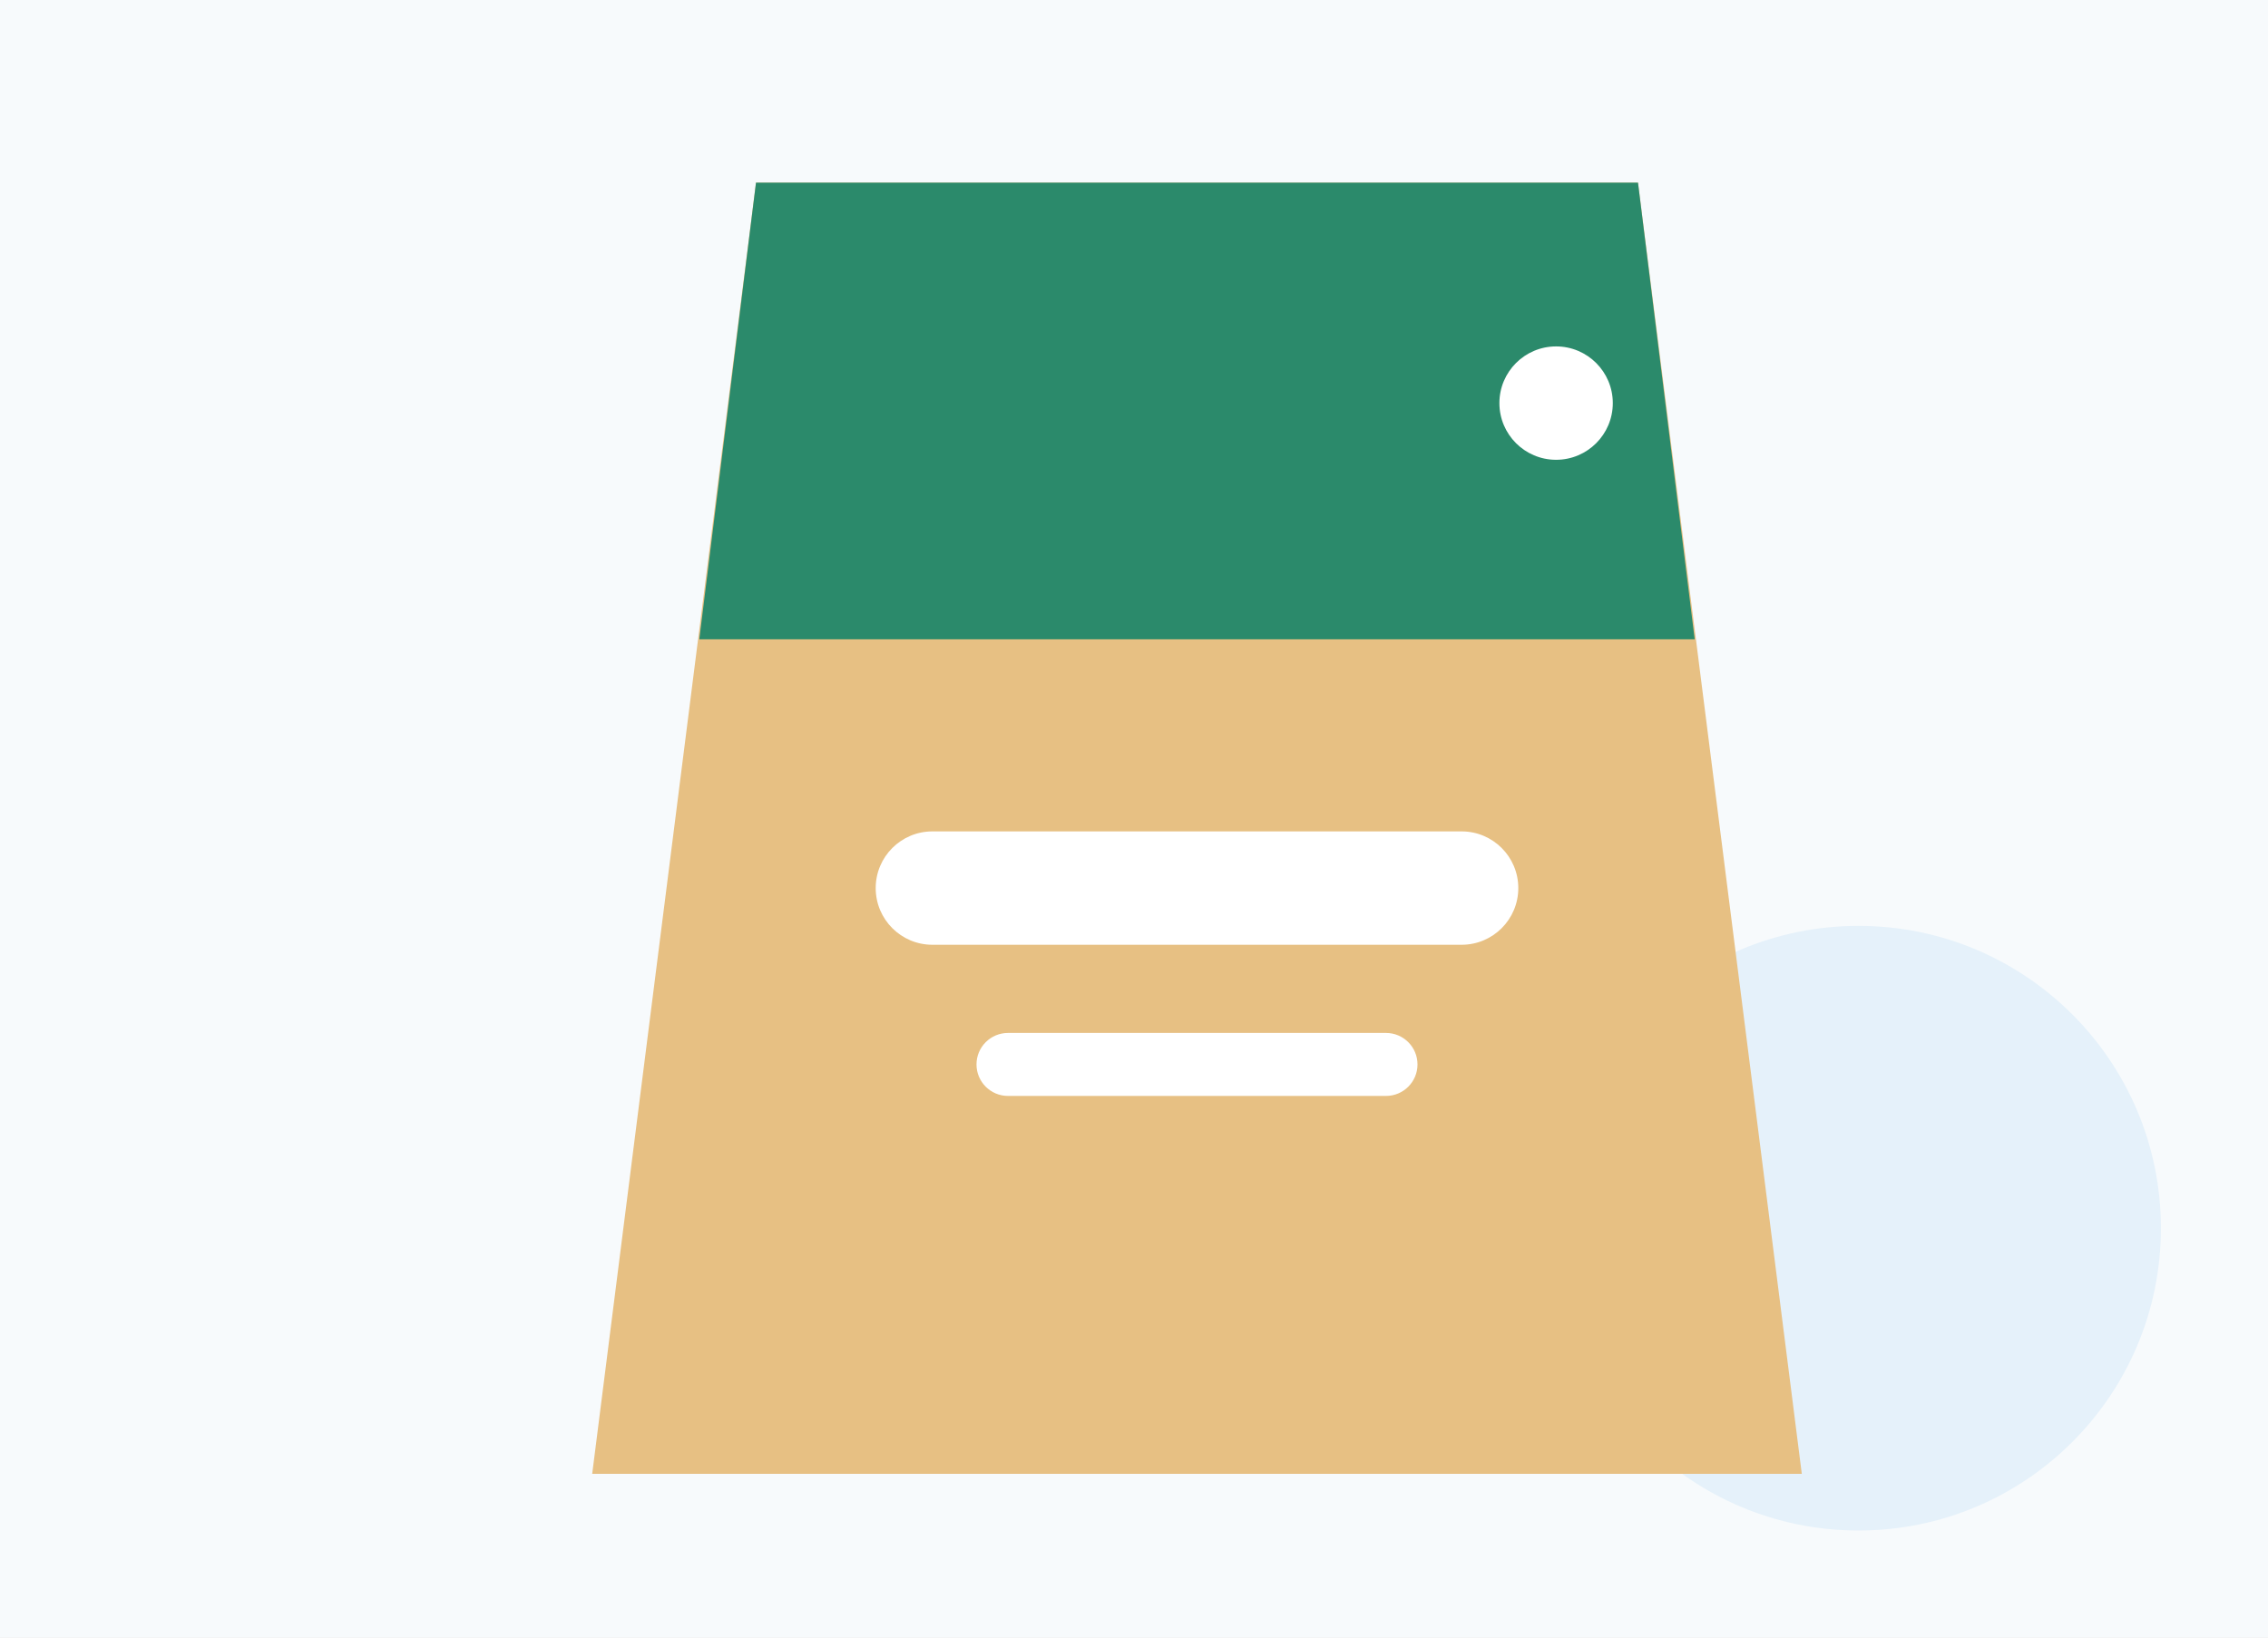
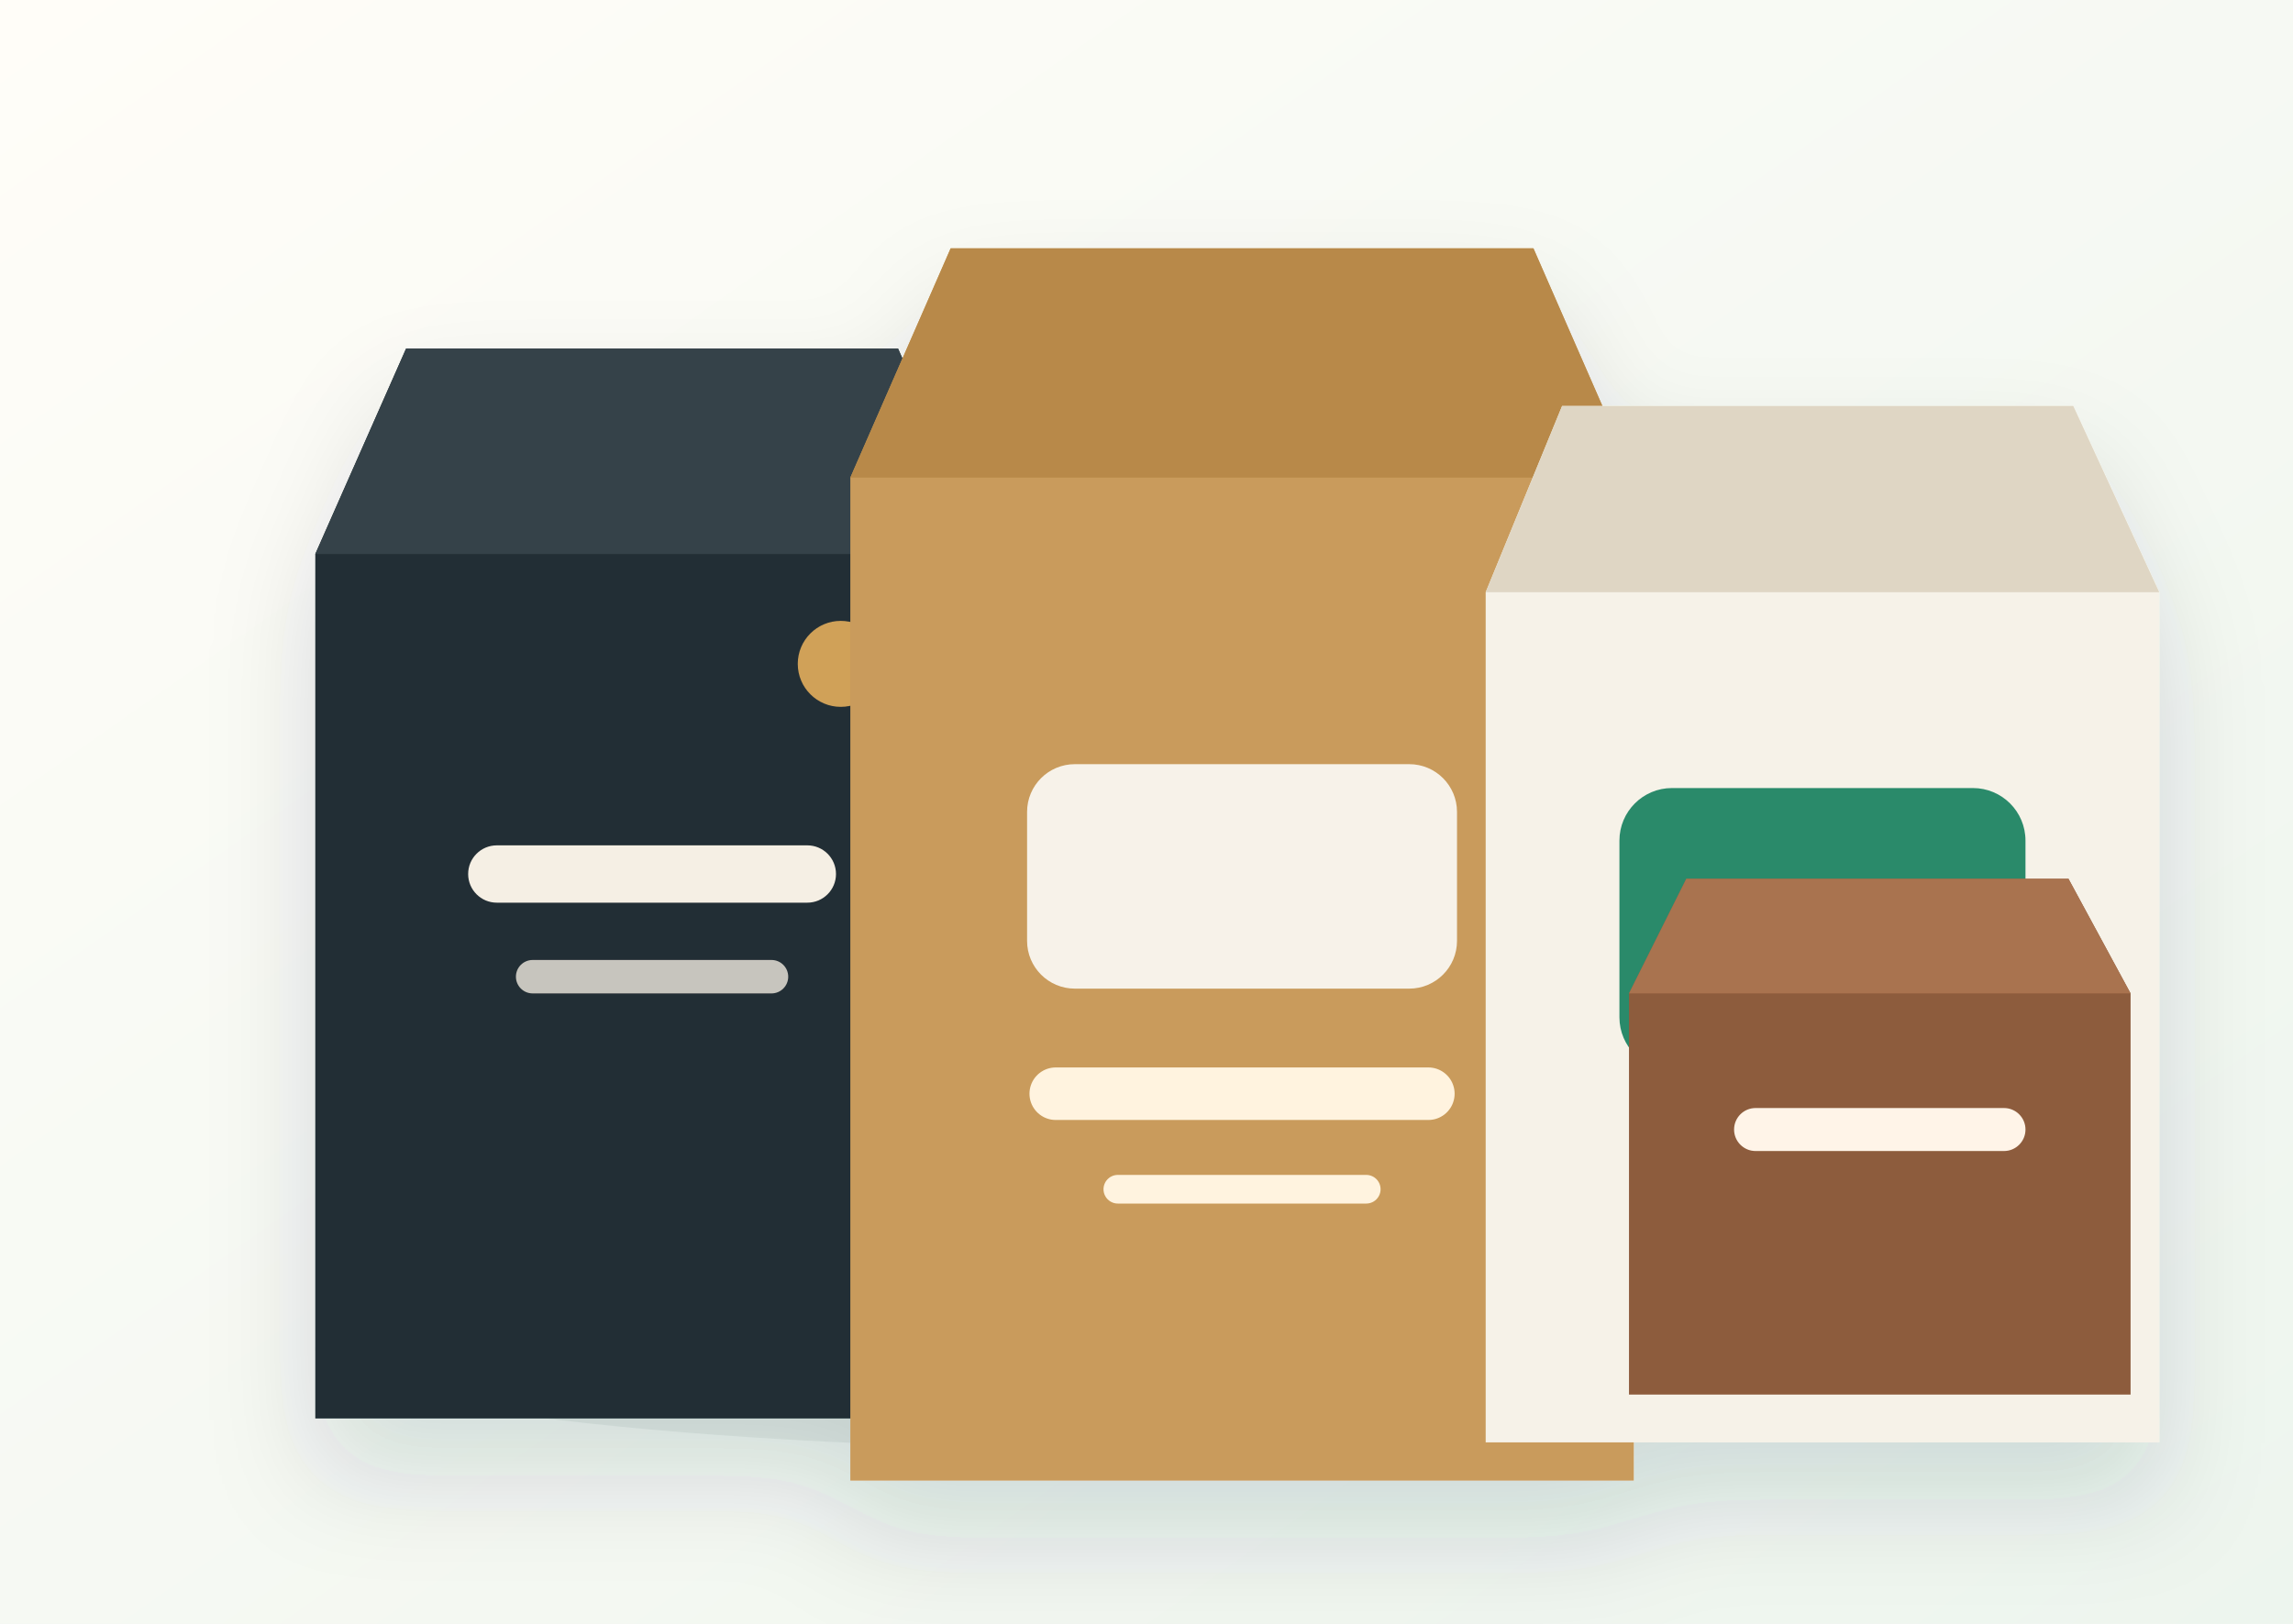
- <svg xmlns="http://www.w3.org/2000/svg" width="720" height="520" viewBox="0 0 720 520">
-   <rect width="720" height="520" fill="#f7fafc" />
-   <circle cx="590" cy="390" r="96" fill="#e5f1fa" />
-   <g transform="translate(160 58)">
-     <path d="M80 0h280l52 410H28L80 0Z" fill="#e7c083" />
-     <path d="M80 0h280l18 145H62L80 0Z" fill="#2b8a6b" />
-     <rect x="118" y="206" width="204" height="36" rx="18" fill="#ffffff" />
-     <rect x="150" y="270" width="140" height="20" rx="10" fill="#ffffff" />
-     <circle cx="334" cy="70" r="18" fill="#ffffff" />
+ <svg xmlns="http://www.w3.org/2000/svg" width="960" height="680" viewBox="0 0 960 680" role="img" aria-label="Food and coffee packaging bags product mockup">
+   <defs>
+     <linearGradient id="bg" x1="0" y1="0" x2="1" y2="1">
+       <stop offset="0" stop-color="#fffdf8" />
+       <stop offset="1" stop-color="#edf5ee" />
+     </linearGradient>
+     <filter id="shadow" x="-20%" y="-20%" width="140%" height="150%">
+       <feDropShadow dx="0" dy="24" stdDeviation="22" flood-color="#173145" flood-opacity=".14" />
+     </filter>
+   </defs>
+   <rect width="960" height="680" fill="url(#bg)" />
+   <ellipse cx="482" cy="565" rx="350" ry="42" fill="#c9d7cd" opacity=".34" />
+   <g filter="url(#shadow)">
+     <g transform="translate(132 146)">
+       <path d="M38 0h206l38 86v362H0V86L38 0Z" fill="#242f35" />
+       <path d="M38 0h206l38 86H0L38 0Z" fill="#344248" />
+       <circle cx="220" cy="132" r="18" fill="#d0a158" />
+       <rect x="64" y="208" width="154" height="24" rx="12" fill="#f5efe4" />
+       <rect x="84" y="256" width="114" height="14" rx="7" fill="#f5efe4" opacity=".78" />
+     </g>
+     <g transform="translate(356 104)">
+       <path d="M42 0h244l42 96v420H0V96L42 0Z" fill="#c99b5b" />
+       <path d="M42 0h244l42 96H0L42 0Z" fill="#b88948" />
+       <rect x="74" y="216" width="180" height="94" rx="20" fill="#f7f2e9" />
+       <path d="M86 354h156" stroke="#fff3df" stroke-width="22" stroke-linecap="round" />
+       <path d="M112 394h104" stroke="#fff3df" stroke-width="12" stroke-linecap="round" />
+     </g>
+     <g transform="translate(622 170)">
+       <path d="M32 0h214l36 78v356H0V78L32 0Z" fill="#f6f2e8" />
+       <path d="M32 0h214l36 78H0L32 0Z" fill="#dfd6c4" />
+       <rect x="56" y="160" width="170" height="118" rx="22" fill="#2b8a6b" />
+       <rect x="82" y="320" width="120" height="18" rx="9" fill="#b9d5c9" />
+     </g>
+     <g transform="translate(682 368)">
+       <path d="M24 0h160l26 48v168H0V48L24 0Z" fill="#8d5c3d" />
+       <path d="M24 0h160l26 48H0L24 0Z" fill="#a9734f" />
+       <rect x="44" y="96" width="122" height="18" rx="9" fill="#fff4e8" />
+     </g>
  </g>
</svg>
